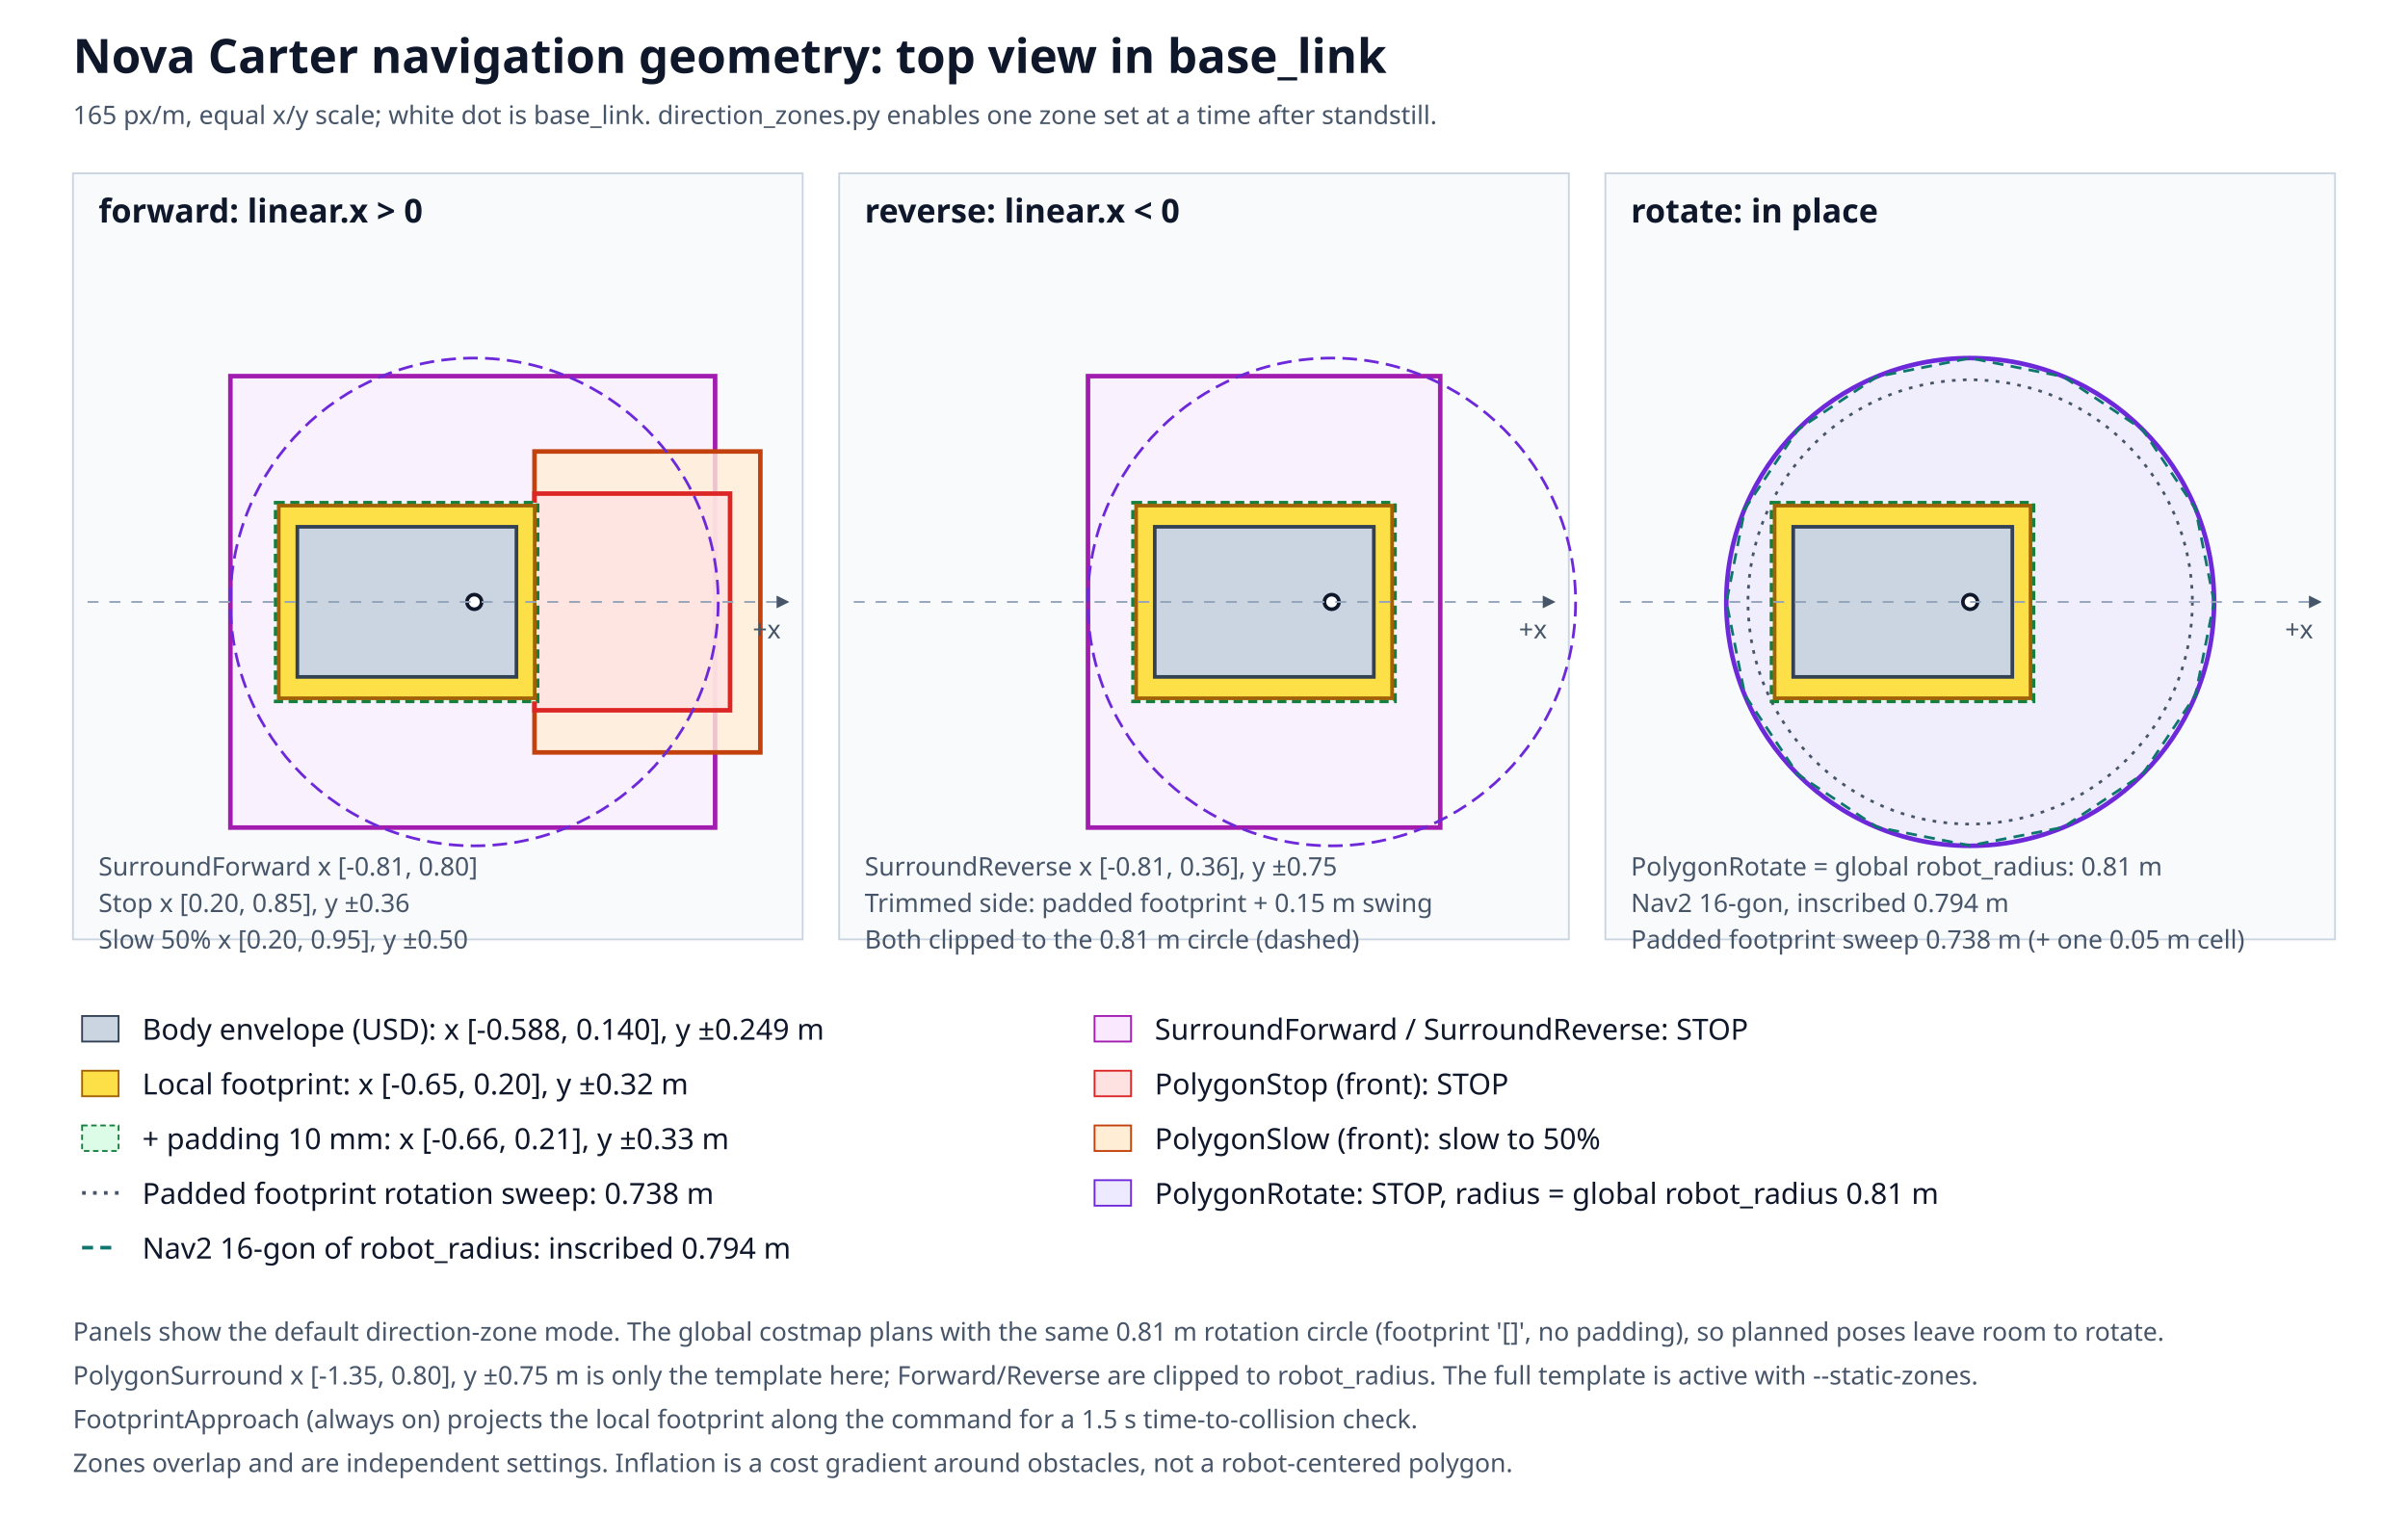
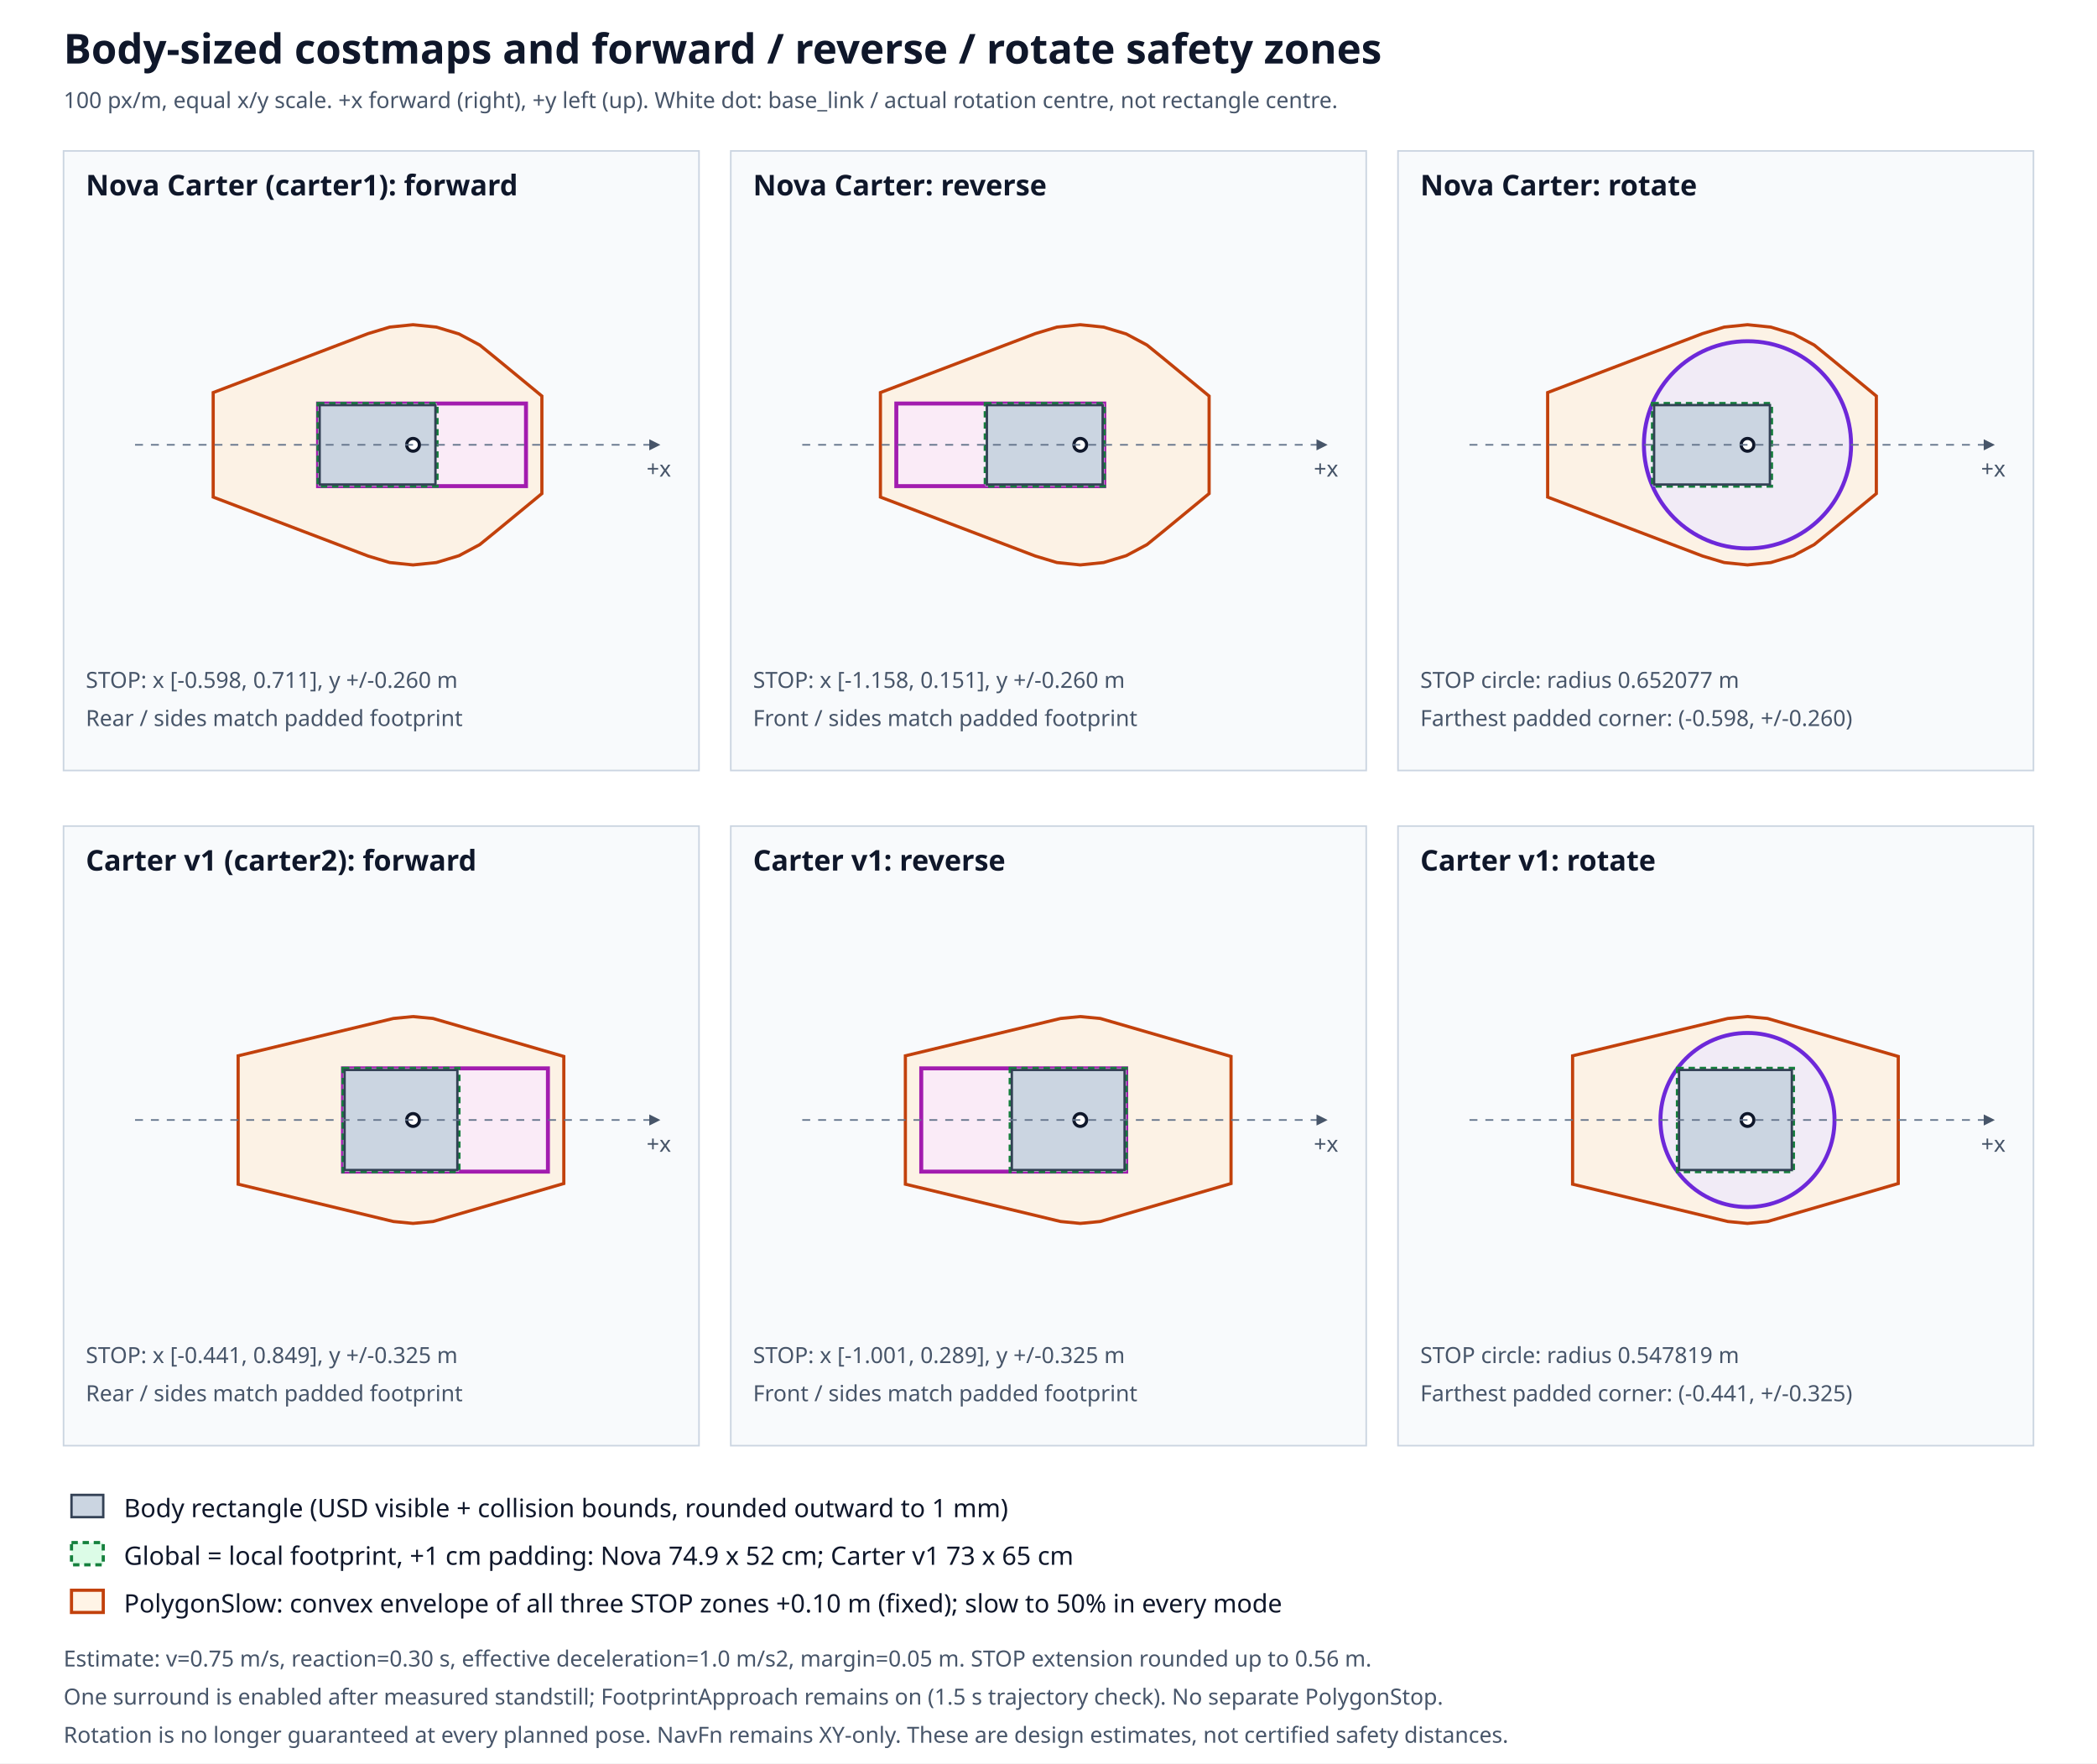
- <svg xmlns="http://www.w3.org/2000/svg" width="1320" height="830" viewBox="0 0 1320 830" font-size="16" fill="#0f172a" role="img" aria-labelledby="title description">
+ <svg xmlns="http://www.w3.org/2000/svg" width="1320" height="1110" viewBox="0 0 1320 1110" font-size="16" fill="#0f172a" role="img" aria-labelledby="title description">
  <defs>
-     <marker id="arrow" viewBox="0 0 10 10" refX="9" refY="5" markerWidth="7" markerHeight="7" orient="auto-start-reverse">
+     <marker id="arrow" viewBox="0 0 10 10" refX="9" refY="5" markerWidth="7" markerHeight="7" orient="auto">
      <path d="M 0 0 L 10 5 L 0 10 Z" fill="#475569" />
    </marker>
    <style>
      text { font-family: sans-serif; }
      .small { font-size: 14px; fill: #475569; }
      .heading { font-size: 18px; font-weight: bold; }
+       .slow { fill: #ffedd5; fill-opacity: 0.6; stroke: #c2410c; stroke-width: 2; }
+       .stop { fill: #fae8ff; fill-opacity: 0.7; stroke: #a21caf; stroke-width: 2.5; }
+       .rotate { fill: #ede9fe; fill-opacity: 0.7; stroke: #6d28d9; stroke-width: 2.5; }
+       .padding { fill: #dcfce7; stroke: #15803d; stroke-width: 2; stroke-dasharray: 4 3; }
+       .body { fill: #cbd5e1; stroke: #334155; stroke-width: 1.5; }
    </style>
+     <polygon id="novaSlow" class="slow" points="-125.8,-32.9 -28.3,-70.0 -14.7,-74.1 0,-75.6 14.7,-74.1 28.9,-69.8 42,-62.8 52.7,-54.1 81.1,-30.7 81.1,30.7 52.7,54.1 42,62.8 28.9,69.8 14.7,74.1 0,75.6 -14.7,74.1 -28.3,70 -125.8,32.9" />
+     <polygon id="v1Slow" class="slow" points="-110.1,-40.4 -12.4,-63.9 0,-65.1 12.6,-63.9 94.9,-40 94.9,40 12.6,63.9 0,65.1 -12.4,63.9 -110.1,40.4" />
+     <g id="novaBody">
+       <rect class="padding" x="-59.8" y="-26" width="74.9" height="52" />
+       <rect class="body" x="-58.8" y="-25" width="72.9" height="50" />
+       <circle r="4" fill="white" stroke="#0f172a" stroke-width="2" />
+       <line x1="-175" y1="0" x2="155" y2="0" stroke="#64748b" stroke-dasharray="5 5" marker-end="url(#arrow)" />
+       <text x="147" y="20" class="small">+x</text>
+     </g>
+     <g id="v1Body">
+       <rect class="padding" x="-44.1" y="-32.5" width="73" height="65" />
+       <rect class="body" x="-43.1" y="-31.5" width="71" height="63" />
+       <circle r="4" fill="white" stroke="#0f172a" stroke-width="2" />
+       <line x1="-175" y1="0" x2="155" y2="0" stroke="#64748b" stroke-dasharray="5 5" marker-end="url(#arrow)" />
+       <text x="147" y="20" class="small">+x</text>
+     </g>
  </defs>
-   <rect width="1320" height="830" fill="white" />
-   <text x="40" y="40" font-size="26" font-weight="bold">Nova Carter navigation geometry: top view in base_link</text>
-   <text x="40" y="68" class="small">165 px/m, equal x/y scale; white dot is base_link. direction_zones.py enables one zone set at a time after standstill.</text>
-   <rect x="40" y="95" width="400" height="420" fill="#f8fafc" stroke="#cbd5e1" />
-   <text x="54.0" y="122.0" class="heading">forward: linear.x &gt; 0</text>
-   <rect x="126.3" y="206.2" width="265.7" height="247.5" fill="#fae8ff" stroke="#a21caf" stroke-width="2.5" fill-opacity="0.5" />
-   <rect x="293.0" y="247.5" width="123.8" height="165.0" fill="#ffedd5" stroke="#c2410c" stroke-width="2.5" fill-opacity="0.8" />
-   <rect x="293.0" y="270.6" width="107.2" height="118.8" fill="#fee2e2" stroke="#dc2626" stroke-width="2.5" fill-opacity="0.8" />
-   <circle cx="260.0" cy="330" r="133.7" fill="none" stroke="#6d28d9" stroke-width="1.5" stroke-dasharray="8 4" />
-   <rect x="151.1" y="275.6" width="143.6" height="108.9" fill="#dcfce7" stroke="#15803d" stroke-width="2" stroke-dasharray="5 3" />
-   <rect x="152.8" y="277.2" width="140.3" height="105.6" fill="#fde047" stroke="#a16207" stroke-width="2" />
-   <rect x="163.0" y="288.8" width="120.1" height="82.3" fill="#cbd5e1" stroke="#334155" stroke-width="2" />
-   <circle cx="260.0" cy="330" r="4" fill="white" stroke="#0f172a" stroke-width="2" />
-   <text x="54.0" y="480.0" class="small" fill="#a21caf">SurroundForward x [-0.81, 0.80]</text>
-   <text x="54.0" y="500.0" class="small" fill="#dc2626">Stop x [0.20, 0.85], y ±0.36</text>
-   <text x="54.0" y="520.0" class="small" fill="#c2410c">Slow 50% x [0.20, 0.95], y ±0.50</text>
-   <line x1="48" y1="330" x2="432" y2="330" stroke="#94a3b8" stroke-dasharray="6 6" marker-end="url(#arrow)" />
-   <text x="428.0" y="350.0" class="small" text-anchor="end">+x</text>
-   <rect x="460" y="95" width="400" height="420" fill="#f8fafc" stroke="#cbd5e1" />
-   <text x="474.0" y="122.0" class="heading">reverse: linear.x &lt; 0</text>
-   <rect x="596.4" y="206.2" width="193.1" height="247.5" fill="#fae8ff" stroke="#a21caf" stroke-width="2.5" fill-opacity="0.5" />
-   <circle cx="730.0" cy="330" r="133.7" fill="none" stroke="#6d28d9" stroke-width="1.5" stroke-dasharray="8 4" />
-   <rect x="621.1" y="275.6" width="143.6" height="108.9" fill="#dcfce7" stroke="#15803d" stroke-width="2" stroke-dasharray="5 3" />
-   <rect x="622.8" y="277.2" width="140.3" height="105.6" fill="#fde047" stroke="#a16207" stroke-width="2" />
-   <rect x="633.0" y="288.8" width="120.1" height="82.3" fill="#cbd5e1" stroke="#334155" stroke-width="2" />
-   <circle cx="730.0" cy="330" r="4" fill="white" stroke="#0f172a" stroke-width="2" />
-   <text x="474.0" y="480.0" class="small" fill="#a21caf">SurroundReverse x [-0.81, 0.36], y ±0.75</text>
-   <text x="474.0" y="500.0" class="small">Trimmed side: padded footprint + 0.15 m swing</text>
-   <text x="474.0" y="520.0" class="small" fill="#6d28d9">Both clipped to the 0.81 m circle (dashed)</text>
-   <line x1="468" y1="330" x2="852" y2="330" stroke="#94a3b8" stroke-dasharray="6 6" marker-end="url(#arrow)" />
-   <text x="848.0" y="350.0" class="small" text-anchor="end">+x</text>
-   <rect x="880" y="95" width="400" height="420" fill="#f8fafc" stroke="#cbd5e1" />
-   <text x="894.0" y="122.0" class="heading">rotate: in place</text>
-   <circle cx="1080.0" cy="330" r="133.7" fill="#ede9fe" fill-opacity="0.7" stroke="#6d28d9" stroke-width="2.5" />
-   <polygon points="1213.7,330.0 1203.5,278.9 1174.5,235.5 1131.1,206.5 1080.0,196.3 1028.9,206.5 985.5,235.5 956.5,278.9 946.4,330.0 956.5,381.1 985.5,424.5 1028.9,453.5 1080.0,463.6 1131.1,453.5 1174.5,424.5 1203.5,381.1" fill="none" stroke="#0f766e" stroke-width="1.5" stroke-dasharray="6 4" />
-   <circle cx="1080.0" cy="330" r="121.8" fill="none" stroke="#475569" stroke-width="1.5" stroke-dasharray="2 4" />
-   <rect x="971.1" y="275.6" width="143.6" height="108.9" fill="#dcfce7" stroke="#15803d" stroke-width="2" stroke-dasharray="5 3" />
-   <rect x="972.8" y="277.2" width="140.3" height="105.6" fill="#fde047" stroke="#a16207" stroke-width="2" />
-   <rect x="983.0" y="288.8" width="120.1" height="82.3" fill="#cbd5e1" stroke="#334155" stroke-width="2" />
-   <circle cx="1080.0" cy="330" r="4" fill="white" stroke="#0f172a" stroke-width="2" />
-   <text x="894.0" y="480.0" class="small" fill="#6d28d9">PolygonRotate = global robot_radius: 0.81 m</text>
-   <text x="894.0" y="500.0" class="small" fill="#0f766e">Nav2 16-gon, inscribed 0.794 m</text>
-   <text x="894.0" y="520.0" class="small">Padded footprint sweep 0.738 m (+ one 0.05 m cell)</text>
-   <line x1="888" y1="330" x2="1272" y2="330" stroke="#94a3b8" stroke-dasharray="6 6" marker-end="url(#arrow)" />
-   <text x="1268.0" y="350.0" class="small" text-anchor="end">+x</text>
-   <rect x="45" y="557" width="20" height="14" fill="#cbd5e1" stroke="#334155" />
-   <text x="78" y="570">Body envelope (USD): x [-0.588, 0.140], y ±0.249 m</text>
-   <rect x="45" y="587" width="20" height="14" fill="#fde047" stroke="#a16207" />
-   <text x="78" y="600">Local footprint: x [-0.65, 0.20], y ±0.32 m</text>
-   <rect x="45" y="617" width="20" height="14" fill="#dcfce7" stroke="#15803d" stroke-dasharray="3 2" />
-   <text x="78" y="630">+ padding 10 mm: x [-0.66, 0.21], y ±0.33 m</text>
-   <line x1="45" y1="654" x2="65" y2="654" stroke="#475569" stroke-width="2" stroke-dasharray="2 4" />
-   <text x="78" y="660">Padded footprint rotation sweep: 0.738 m</text>
-   <line x1="45" y1="684" x2="65" y2="684" stroke="#0f766e" stroke-width="2" stroke-dasharray="6 4" />
-   <text x="78" y="690">Nav2 16-gon of robot_radius: inscribed 0.794 m</text>
-   <rect x="600" y="557" width="20" height="14" fill="#fae8ff" stroke="#a21caf" />
-   <text x="633" y="570">SurroundForward / SurroundReverse: STOP</text>
-   <rect x="600" y="587" width="20" height="14" fill="#fee2e2" stroke="#dc2626" />
-   <text x="633" y="600">PolygonStop (front): STOP</text>
-   <rect x="600" y="617" width="20" height="14" fill="#ffedd5" stroke="#c2410c" />
-   <text x="633" y="630">PolygonSlow (front): slow to 50%</text>
-   <rect x="600" y="647" width="20" height="14" fill="#ede9fe" stroke="#6d28d9" />
-   <text x="633" y="660">PolygonRotate: STOP, radius = global robot_radius 0.81 m</text>
-   <text x="40" y="735" class="small">Panels show the default direction-zone mode. The global costmap plans with the same 0.81 m rotation circle (footprint '[]', no padding), so planned poses leave room to rotate.</text>
-   <text x="40" y="759" class="small">PolygonSurround x [-1.35, 0.80], y ±0.75 m is only the template here; Forward/Reverse are clipped to robot_radius. The full template is active with --static-zones.</text>
-   <text x="40" y="783" class="small">FootprintApproach (always on) projects the local footprint along the command for a 1.5 s time-to-collision check.</text>
-   <text x="40" y="807" class="small">Zones overlap and are independent settings. Inflation is a cost gradient around obstacles, not a robot-centered polygon.</text>
+   <rect width="1320" height="1110" fill="white" />
+   <text x="40" y="40" font-size="26" font-weight="bold">Body-sized costmaps and forward / reverse / rotate safety zones</text>
+   <text x="40" y="68" class="small">100 px/m, equal x/y scale. +x forward (right), +y left (up). White dot: base_link / actual rotation centre, not rectangle centre.</text>
+   <rect x="40" y="95" width="400" height="390" fill="#f8fafc" stroke="#cbd5e1" />
+   <rect x="460" y="95" width="400" height="390" fill="#f8fafc" stroke="#cbd5e1" />
+   <rect x="880" y="95" width="400" height="390" fill="#f8fafc" stroke="#cbd5e1" />
+   <text x="54" y="123" class="heading">Nova Carter (carter1): forward</text>
+   <text x="474" y="123" class="heading">Nova Carter: reverse</text>
+   <text x="894" y="123" class="heading">Nova Carter: rotate</text>
+   <g transform="translate(260 280)">
+     <use href="#novaSlow" />
+     <rect class="stop" x="-59.8" y="-26" width="130.9" height="52" />
+     <use href="#novaBody" />
+   </g>
+   <g transform="translate(680 280)">
+     <use href="#novaSlow" />
+     <rect class="stop" x="-115.8" y="-26" width="130.9" height="52" />
+     <use href="#novaBody" />
+   </g>
+   <g transform="translate(1100 280)">
+     <use href="#novaSlow" />
+     <circle class="rotate" r="65.208" />
+     <use href="#novaBody" />
+   </g>
+   <text x="54" y="433" class="small">STOP: x [-0.598, 0.711], y +/-0.260 m</text>
+   <text x="54" y="457" class="small">Rear / sides match padded footprint</text>
+   <text x="474" y="433" class="small">STOP: x [-1.158, 0.151], y +/-0.260 m</text>
+   <text x="474" y="457" class="small">Front / sides match padded footprint</text>
+   <text x="894" y="433" class="small">STOP circle: radius 0.652077 m</text>
+   <text x="894" y="457" class="small">Farthest padded corner: (-0.598, +/-0.260)</text>
+   <rect x="40" y="520" width="400" height="390" fill="#f8fafc" stroke="#cbd5e1" />
+   <rect x="460" y="520" width="400" height="390" fill="#f8fafc" stroke="#cbd5e1" />
+   <rect x="880" y="520" width="400" height="390" fill="#f8fafc" stroke="#cbd5e1" />
+   <text x="54" y="548" class="heading">Carter v1 (carter2): forward</text>
+   <text x="474" y="548" class="heading">Carter v1: reverse</text>
+   <text x="894" y="548" class="heading">Carter v1: rotate</text>
+   <g transform="translate(260 705)">
+     <use href="#v1Slow" />
+     <rect class="stop" x="-44.1" y="-32.5" width="129" height="65" />
+     <use href="#v1Body" />
+   </g>
+   <g transform="translate(680 705)">
+     <use href="#v1Slow" />
+     <rect class="stop" x="-100.1" y="-32.5" width="129" height="65" />
+     <use href="#v1Body" />
+   </g>
+   <g transform="translate(1100 705)">
+     <use href="#v1Slow" />
+     <circle class="rotate" r="54.782" />
+     <use href="#v1Body" />
+   </g>
+   <text x="54" y="858" class="small">STOP: x [-0.441, 0.849], y +/-0.325 m</text>
+   <text x="54" y="882" class="small">Rear / sides match padded footprint</text>
+   <text x="474" y="858" class="small">STOP: x [-1.001, 0.289], y +/-0.325 m</text>
+   <text x="474" y="882" class="small">Front / sides match padded footprint</text>
+   <text x="894" y="858" class="small">STOP circle: radius 0.547819 m</text>
+   <text x="894" y="882" class="small">Farthest padded corner: (-0.441, +/-0.325)</text>
+   <rect class="body" x="45" y="941" width="20" height="14" />
+   <text x="78" y="955">Body rectangle (USD visible + collision bounds, rounded outward to 1 mm)</text>
+   <rect class="padding" x="45" y="971" width="20" height="14" />
+   <text x="78" y="985">Global = local footprint, +1 cm padding: Nova 74.9 x 52 cm; Carter v1 73 x 65 cm</text>
+   <rect class="slow" x="45" y="1001" width="20" height="14" />
+   <text x="78" y="1015">PolygonSlow: convex envelope of all three STOP zones +0.10 m (fixed); slow to 50% in every mode</text>
+   <text x="40" y="1049" class="small">Estimate: v=0.75 m/s, reaction=0.30 s, effective deceleration=1.0 m/s2, margin=0.05 m. STOP extension rounded up to 0.56 m.</text>
+   <text x="40" y="1073" class="small">One surround is enabled after measured standstill; FootprintApproach remains on (1.5 s trajectory check). No separate PolygonStop.</text>
+   <text x="40" y="1097" class="small">Rotation is no longer guaranteed at every planned pose. NavFn remains XY-only. These are design estimates, not certified safety distances.</text>
</svg>
